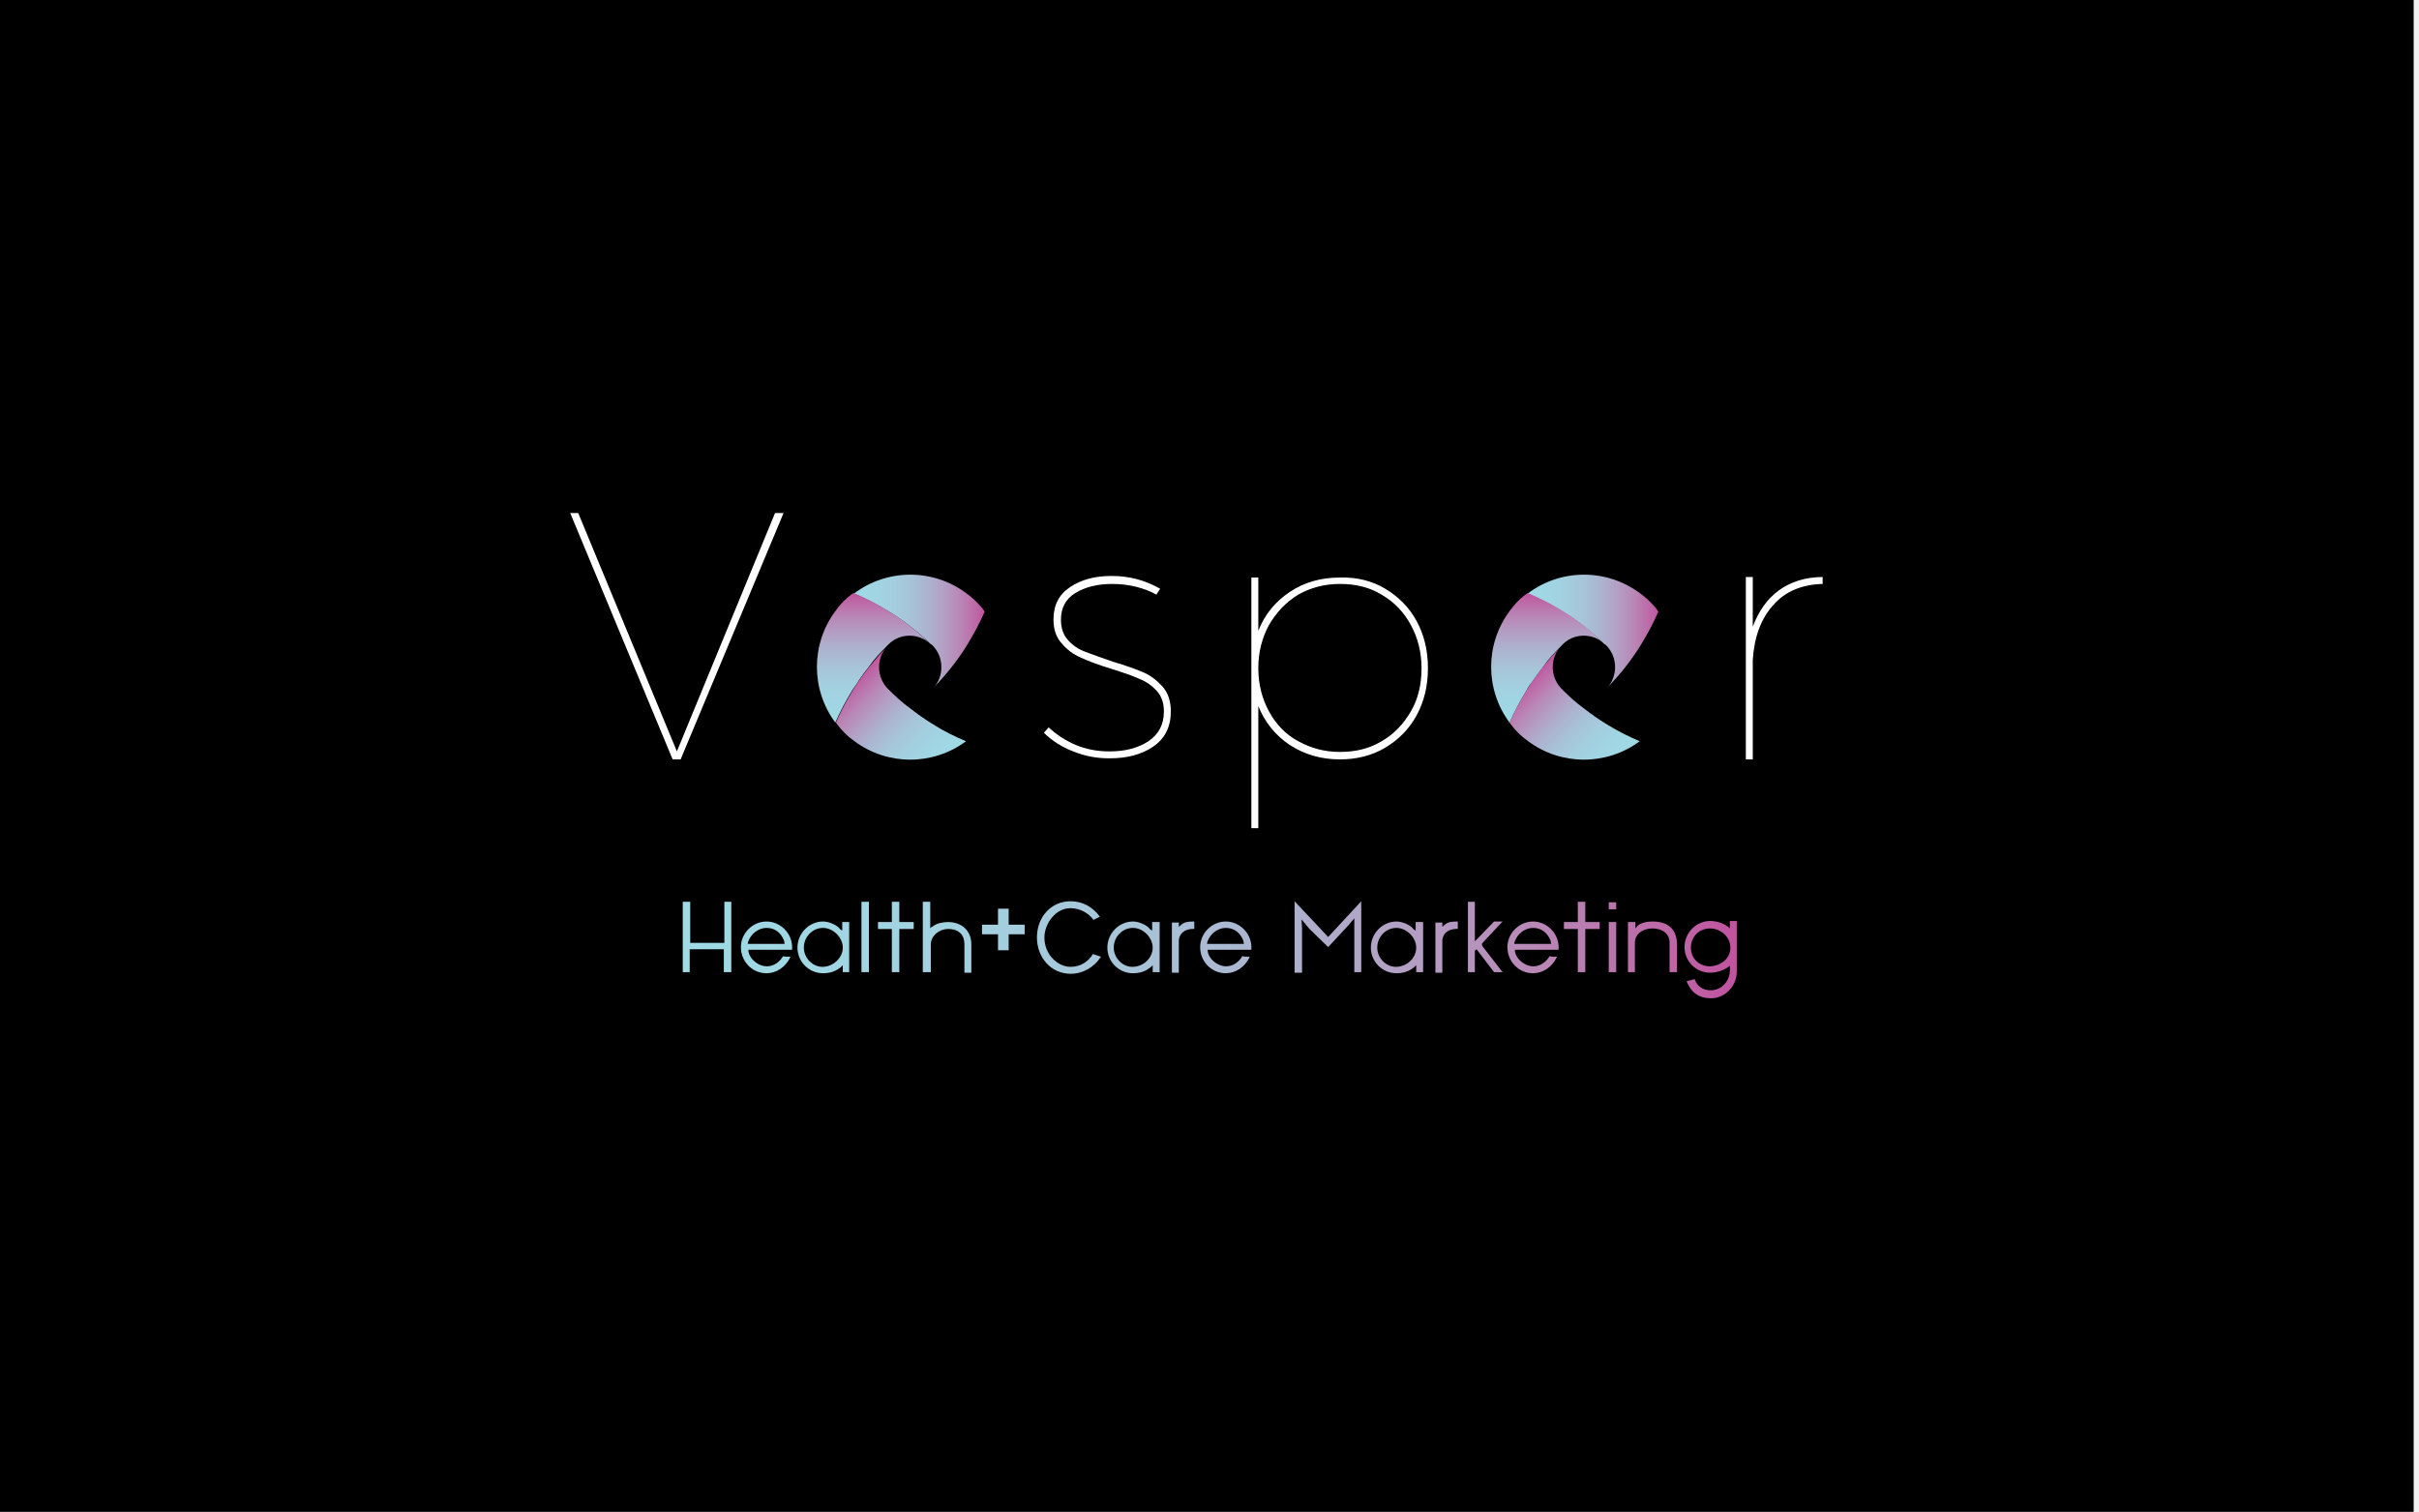
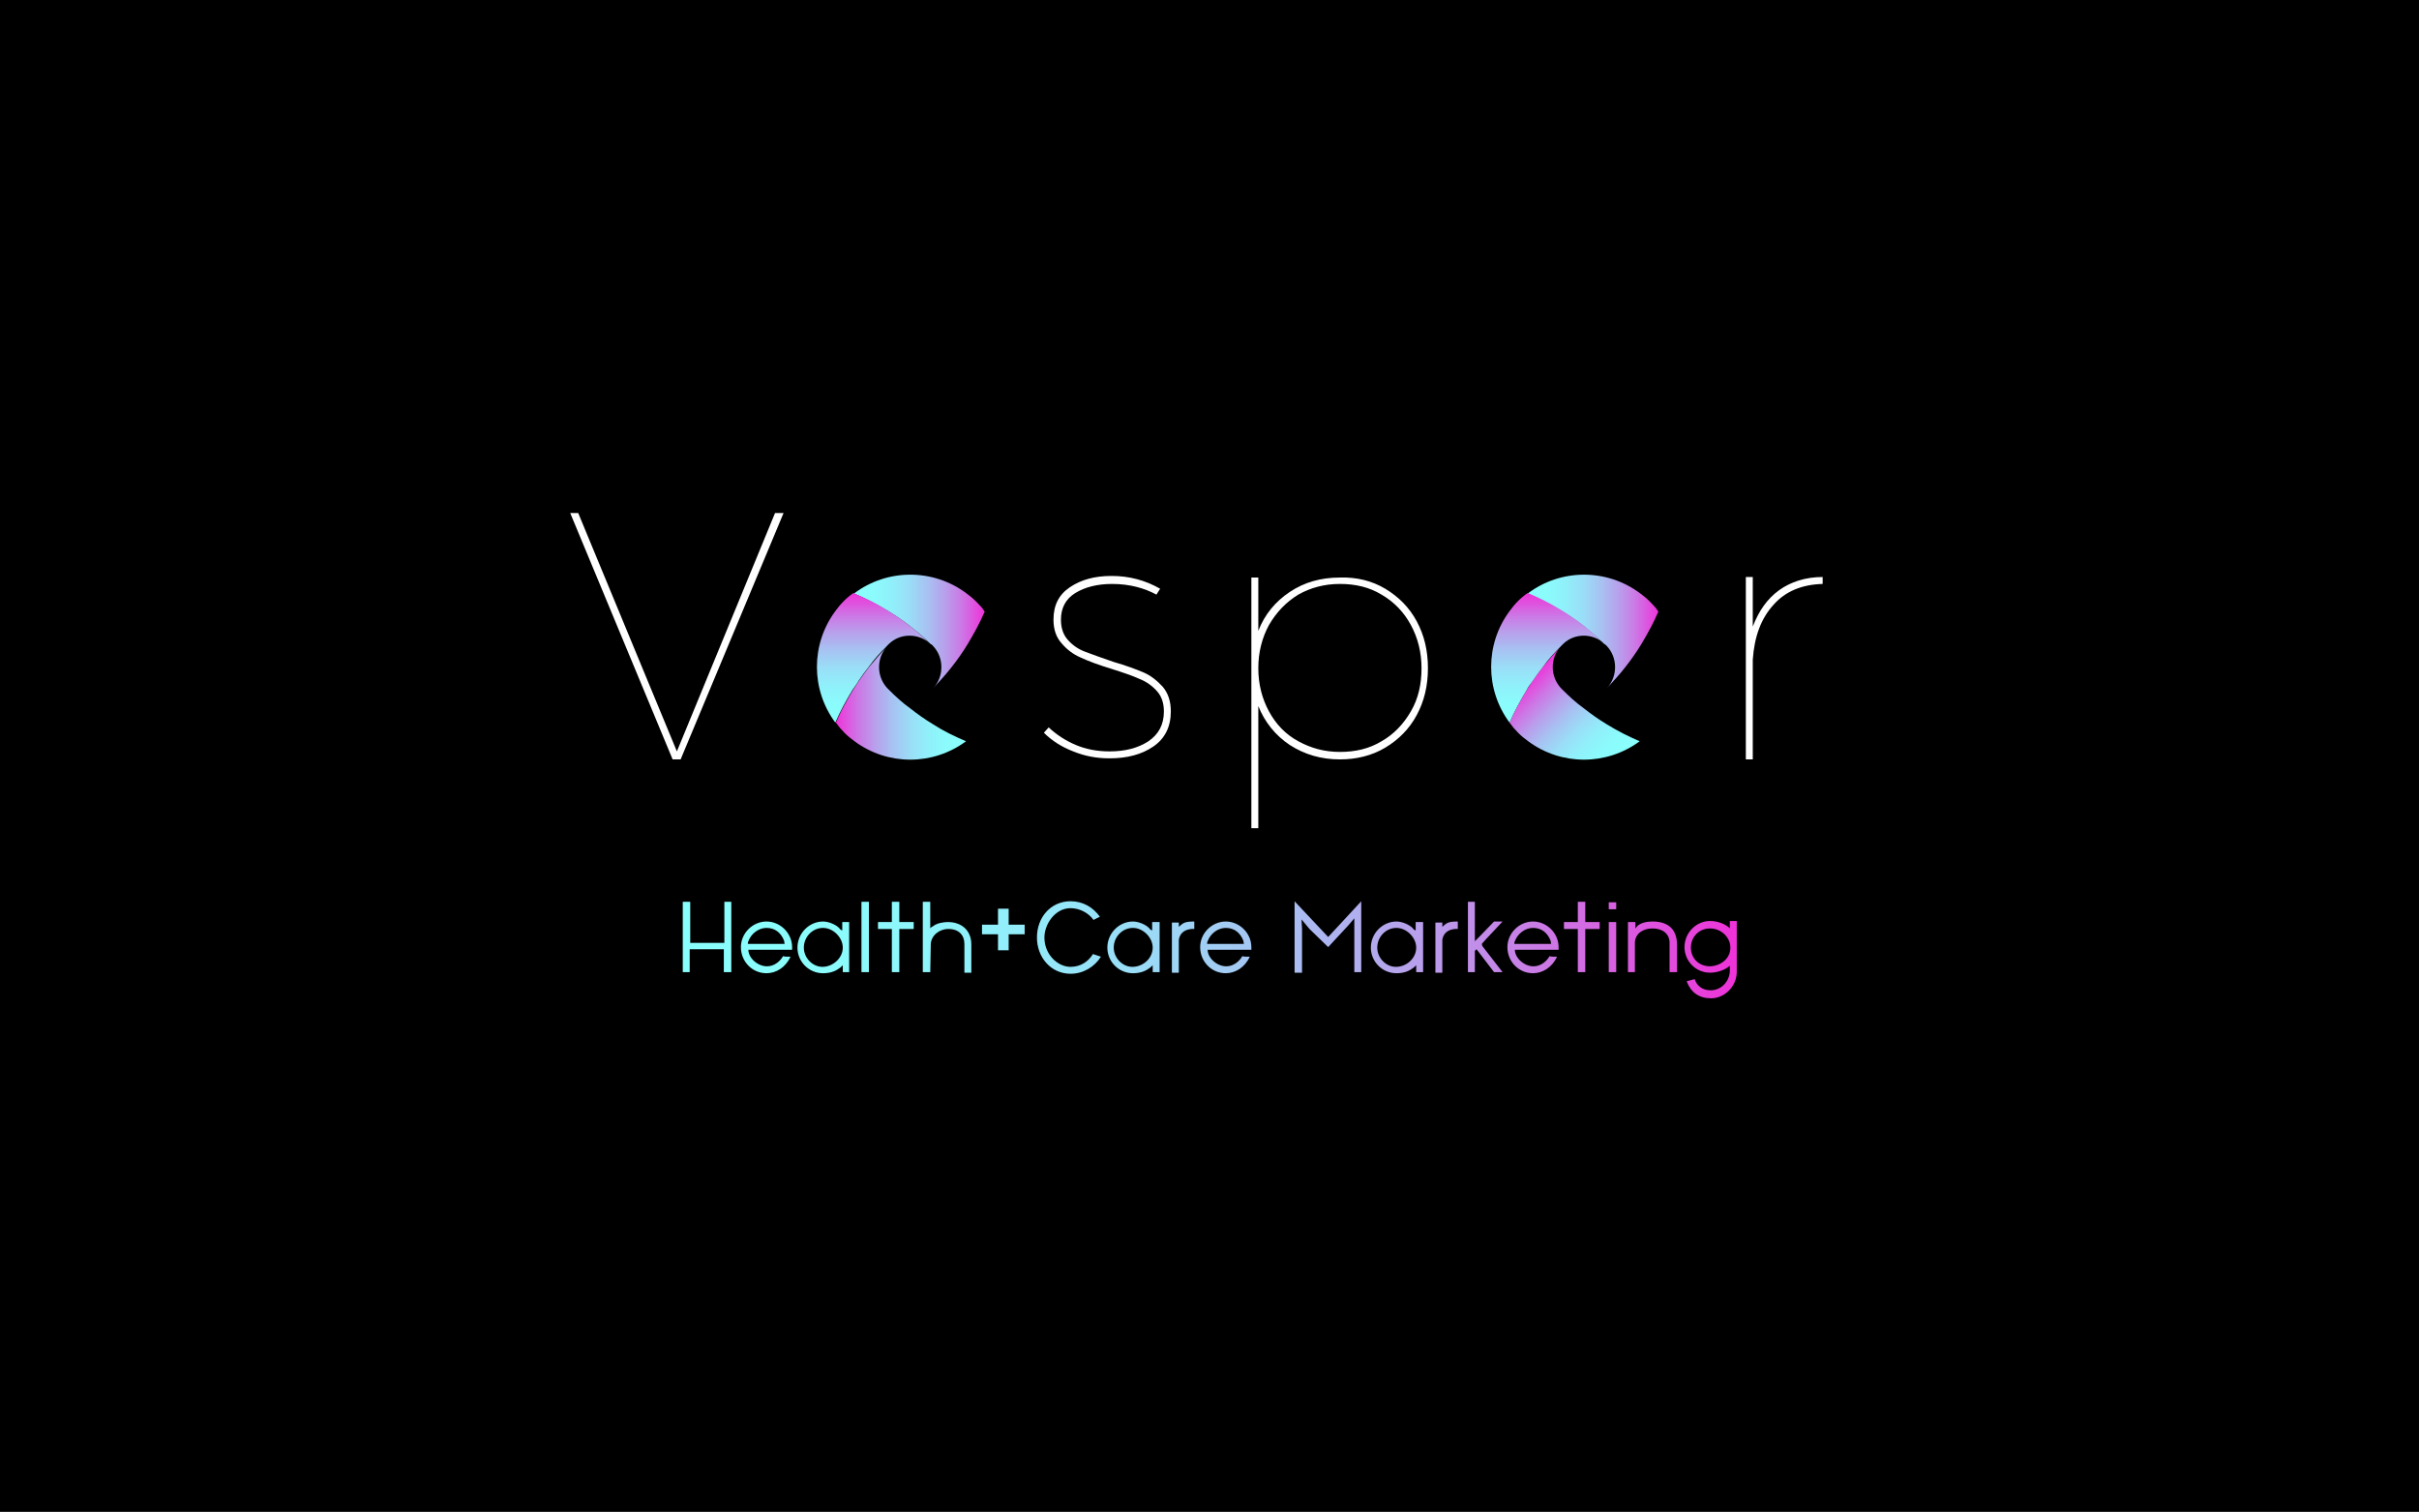
<svg xmlns="http://www.w3.org/2000/svg" version="1.1" id="Layer_1" x="0px" y="0px" viewBox="0 0 453.5 283.5" style="enable-background:new 0 0 453.5 283.5;" xml:space="preserve">
  <style type="text/css">
	.st0{fill:url(#SVGID_1_);}
	.st1{fill:none;}
	.st2{fill:url(#SVGID_2_);}
	.st3{fill:url(#SVGID_3_);}
	.st4{fill:url(#SVGID_4_);}
	.st5{fill:url(#SVGID_5_);}
	.st6{fill:url(#SVGID_6_);}
	.st7{fill:#FFFFFF;}
	.st8{fill:url(#SVGID_7_);}
</style>
-   <rect width="452.5" height="283.5" />
+   <rect width="455.3" height="283.5" />
+   <g>
+     <linearGradient id="SVGID_1_" gradientUnits="userSpaceOnUse" x1="156.7" y1="131.825" x2="181.1" y2="131.825">
+       <stop offset="0" style="stop-color:#EF32D9" />
+       <stop offset="4.382038e-02" style="stop-color:#E644DC" />
+       <stop offset="0.172" style="stop-color:#CD76E5" />
+       <stop offset="0.304" style="stop-color:#B8A0EC" />
+       <stop offset="0.438" style="stop-color:#A7C2F2" />
+       <stop offset="0.573" style="stop-color:#9ADDF7" />
+       <stop offset="0.71" style="stop-color:#90F0FA" />
+       <stop offset="0.85" style="stop-color:#8BFBFC" />
+       <stop offset="1" style="stop-color:#89FFFD" />
+     </linearGradient>
+     <path class="st0" d="M181.1,139c-6.2,4.6-14.7,4.6-20.9,0c-0.7-0.5-1.3-1-1.9-1.6c-0.6-0.6-1.1-1.2-1.6-1.9c0.9-2.1,2-4.1,3.2-6.1   c0.4-0.6,0.7-1.1,1.1-1.7c0.6-0.9,1.3-1.8,1.9-2.6c1.1-1.3,2.2-2.6,3.4-3.9c-2,2.2-2,5.6,0,7.8c0.1,0.1,0.1,0.1,0.2,0.2   s0.1,0.1,0.2,0.2c1.2,1.2,2.5,2.4,3.9,3.4c1.4,1.1,2.8,2.1,4.3,3C176.9,137.1,179,138.1,181.1,139z" />
+     <path class="st1" d="M183,137.4c-0.6,0.6-1.2,1.1-1.9,1.6c-2.1-0.9-4.1-2-6.1-3.2c-1.5-0.9-2.9-1.9-4.3-3c-1.4-1.1-2.7-2.2-3.9-3.4   c2.2,2,5.6,2,7.8,0c0.1-0.1,0.1-0.1,0.2-0.2c0.1-0.1,0.1-0.1,0.2-0.2c1.2-1.3,2.4-2.6,3.5-3.9c1.1-1.4,2.1-2.8,3-4.3   c1.2-2,2.3-4,3.2-6.1c4.6,6.1,4.6,14.6,0.1,20.7C184.2,136.1,183.6,136.8,183,137.4z" />
+     <linearGradient id="SVGID_2_" gradientUnits="userSpaceOnUse" x1="-579.015" y1="-821.975" x2="-596.363" y2="-839.323" gradientTransform="matrix(0.7071 0.7071 0.7071 -0.7071 1175.24 -53.4159)">
+       <stop offset="0" style="stop-color:#EF32D9" />
+       <stop offset="4.382038e-02" style="stop-color:#E644DC" />
+       <stop offset="0.172" style="stop-color:#CD76E5" />
+       <stop offset="0.304" style="stop-color:#B8A0EC" />
+       <stop offset="0.438" style="stop-color:#A7C2F2" />
+       <stop offset="0.573" style="stop-color:#9ADDF7" />
+       <stop offset="0.71" style="stop-color:#90F0FA" />
+       <stop offset="0.85" style="stop-color:#8BFBFC" />
+       <stop offset="1" style="stop-color:#89FFFD" />
+     </linearGradient>
+     <path class="st2" d="M175,129c2-2.2,2-5.7-0.1-7.9l-0.1-0.1c-0.1-0.1-0.2-0.2-0.3-0.2c-1.2-1.2-2.5-2.3-3.9-3.4s-2.9-2.1-4.4-3   c-2-1.2-4-2.2-6.1-3.1c6.2-4.7,14.8-4.7,21-0.1c0.7,0.5,1.3,1,1.9,1.6c0.6,0.6,1.2,1.2,1.6,1.9c-0.9,2.1-2,4.1-3.2,6.1   c-0.9,1.5-1.9,2.9-3,4.3C177.4,126.4,176.2,127.7,175,129z" />
+     <linearGradient id="SVGID_3_" gradientUnits="userSpaceOnUse" x1="-598.818" y1="-831.623" x2="-581.636" y2="-848.806" gradientTransform="matrix(0.7071 0.7071 0.7071 -0.7071 1175.24 -53.4159)">
+       <stop offset="0" style="stop-color:#EF32D9" />
+       <stop offset="4.382038e-02" style="stop-color:#E644DC" />
+       <stop offset="0.172" style="stop-color:#CD76E5" />
+       <stop offset="0.304" style="stop-color:#B8A0EC" />
+       <stop offset="0.438" style="stop-color:#A7C2F2" />
+       <stop offset="0.573" style="stop-color:#9ADDF7" />
+       <stop offset="0.71" style="stop-color:#90F0FA" />
+       <stop offset="0.85" style="stop-color:#8BFBFC" />
+       <stop offset="1" style="stop-color:#89FFFD" />
+     </linearGradient>
+     <path class="st3" d="M159.8,129.4c-1.2,2-2.3,4-3.2,6.1c-4.6-6.2-4.6-14.7,0-20.9c0.5-0.7,1-1.3,1.6-1.9s1.2-1.1,1.8-1.5   c2.1,0.9,4.2,1.9,6.1,3.1c1.5,0.9,3,1.9,4.4,3c1.3,1,2.6,2.2,3.9,3.4c-2.2-2-5.6-2-7.7,0c-0.1,0.1-0.1,0.1-0.2,0.2   c-0.1,0.1-0.1,0.1-0.2,0.2c-1.2,1.2-2.4,2.5-3.4,3.9c-0.7,0.9-1.3,1.7-1.9,2.6C160.6,128.3,160.2,128.8,159.8,129.4z" />
+   </g>
+   <g>
+     <linearGradient id="SVGID_4_" gradientUnits="userSpaceOnUse" x1="-500.654" y1="-756.156" x2="-477.602" y2="-756.156" gradientTransform="matrix(0.7071 0.7071 0.7071 -0.7071 1175.24 -53.4159)">
+       <stop offset="0" style="stop-color:#EF32D9" />
+       <stop offset="4.382038e-02" style="stop-color:#E644DC" />
+       <stop offset="0.172" style="stop-color:#CD76E5" />
+       <stop offset="0.304" style="stop-color:#B8A0EC" />
+       <stop offset="0.438" style="stop-color:#A7C2F2" />
+       <stop offset="0.573" style="stop-color:#9ADDF7" />
+       <stop offset="0.71" style="stop-color:#90F0FA" />
+       <stop offset="0.85" style="stop-color:#8BFBFC" />
+       <stop offset="1" style="stop-color:#89FFFD" />
+     </linearGradient>
+     <path class="st4" d="M307.4,139c-6.2,4.6-14.7,4.6-20.9,0c-0.7-0.5-1.3-1-1.9-1.6s-1.1-1.2-1.6-1.9c0.9-2.1,2-4.1,3.2-6.1   c0.4-0.6,0.7-1.1,1.1-1.7c0.6-0.9,1.3-1.8,1.9-2.6c1.1-1.3,2.2-2.6,3.4-3.9c-2,2.2-2,5.6,0,7.8c0.1,0.1,0.1,0.1,0.2,0.2   s0.1,0.1,0.2,0.2c1.2,1.2,2.5,2.4,3.9,3.4c1.4,1.1,2.8,2.1,4.3,3C303.3,137.1,305.3,138.1,307.4,139z" />
+     <path class="st1" d="M309.3,137.4c-0.6,0.6-1.2,1.1-1.9,1.6c-2.1-0.9-4.1-2-6.1-3.2c-1.5-0.9-2.9-1.9-4.3-3s-2.7-2.2-3.9-3.4   c2.2,2,5.6,2,7.8,0c0.1-0.1,0.1-0.1,0.2-0.2s0.1-0.1,0.2-0.2c1.2-1.3,2.4-2.6,3.5-3.9c1.1-1.4,2.1-2.8,3-4.3c1.2-2,2.3-4,3.2-6.1   c4.6,6.1,4.6,14.6,0.1,20.7C310.5,136.1,309.9,136.8,309.3,137.4z" />
+     <linearGradient id="SVGID_5_" gradientUnits="userSpaceOnUse" x1="-489.67" y1="-732.642" x2="-507.018" y2="-749.99" gradientTransform="matrix(0.7071 0.7071 0.7071 -0.7071 1175.24 -53.4159)">
+       <stop offset="0" style="stop-color:#EF32D9" />
+       <stop offset="4.382038e-02" style="stop-color:#E644DC" />
+       <stop offset="0.172" style="stop-color:#CD76E5" />
+       <stop offset="0.304" style="stop-color:#B8A0EC" />
+       <stop offset="0.438" style="stop-color:#A7C2F2" />
+       <stop offset="0.573" style="stop-color:#9ADDF7" />
+       <stop offset="0.71" style="stop-color:#90F0FA" />
+       <stop offset="0.85" style="stop-color:#8BFBFC" />
+       <stop offset="1" style="stop-color:#89FFFD" />
+     </linearGradient>
+     <path class="st5" d="M301.3,129c2-2.2,2-5.7-0.1-7.9l-0.1-0.1c-0.1-0.1-0.2-0.2-0.3-0.2c-1.2-1.2-2.5-2.3-3.9-3.4s-2.9-2.1-4.4-3   c-2-1.2-4-2.2-6.1-3.1c6.2-4.7,14.8-4.7,21-0.1c0.7,0.5,1.3,1,1.9,1.6s1.2,1.2,1.6,1.9c-0.9,2.1-2,4.1-3.2,6.1   c-0.9,1.5-1.9,2.9-3,4.3C303.7,126.4,302.5,127.7,301.3,129z" />
+     <linearGradient id="SVGID_6_" gradientUnits="userSpaceOnUse" x1="-509.439" y1="-742.244" x2="-492.257" y2="-759.427" gradientTransform="matrix(0.7071 0.7071 0.7071 -0.7071 1175.24 -53.4159)">
+       <stop offset="0" style="stop-color:#EF32D9" />
+       <stop offset="4.382038e-02" style="stop-color:#E644DC" />
+       <stop offset="0.172" style="stop-color:#CD76E5" />
+       <stop offset="0.304" style="stop-color:#B8A0EC" />
+       <stop offset="0.438" style="stop-color:#A7C2F2" />
+       <stop offset="0.573" style="stop-color:#9ADDF7" />
+       <stop offset="0.71" style="stop-color:#90F0FA" />
+       <stop offset="0.85" style="stop-color:#8BFBFC" />
+       <stop offset="1" style="stop-color:#89FFFD" />
+     </linearGradient>
+     <path class="st6" d="M286.2,129.4c-1.2,2-2.3,4-3.2,6.1c-4.6-6.2-4.6-14.7,0-20.9c0.5-0.7,1-1.3,1.6-1.9s1.2-1.1,1.8-1.5   c2.1,0.9,4.2,1.9,6.1,3.1c1.5,0.9,3,1.9,4.4,3c1.3,1,2.6,2.2,3.9,3.4c-2.2-2-5.6-2-7.7,0c-0.1,0.1-0.1,0.1-0.2,0.2   s-0.1,0.1-0.2,0.2c-1.2,1.2-2.4,2.5-3.4,3.9c-0.7,0.9-1.3,1.7-1.9,2.6C286.9,128.3,286.5,128.8,286.2,129.4z" />
+   </g>
  <g>
    <g>
-       <linearGradient id="SVGID_1_" gradientUnits="userSpaceOnUse" x1="-567.969" y1="998.543" x2="-544.906" y2="998.543" gradientTransform="matrix(0.7071 0.7071 -0.7071 0.7071 1267.947 -177.2354)">
-         <stop offset="0" style="stop-color:#C1529F" />
-         <stop offset="5.139399e-02" style="stop-color:#BE64A5" />
-         <stop offset="0.179" style="stop-color:#B985B5" />
-         <stop offset="0.31" style="stop-color:#B39FC3" />
-         <stop offset="0.442" style="stop-color:#ACB4CF" />
-         <stop offset="0.576" style="stop-color:#A7C4D8" />
-         <stop offset="0.712" style="stop-color:#A3CFDF" />
-         <stop offset="0.852" style="stop-color:#A0D6E3" />
-         <stop offset="1" style="stop-color:#9FDAE5" />
-       </linearGradient>
-       <path class="st0" d="M181.1,139c-6.2,4.6-14.7,4.6-20.9,0c-0.7-0.5-1.3-1-1.9-1.6c-0.6-0.6-1.1-1.2-1.6-1.9c0.9-2.1,2-4.1,3.2-6.1    c0.4-0.6,0.7-1.1,1.1-1.7c0.6-0.9,1.3-1.8,1.9-2.6c1.1-1.3,2.2-2.6,3.4-3.9c-2,2.2-2,5.6,0,7.8c0.1,0.1,0.1,0.1,0.2,0.2    s0.1,0.1,0.2,0.2c1.2,1.2,2.5,2.4,3.9,3.4c1.4,1.1,2.8,2.1,4.3,3C176.9,137.1,179,138.1,181.1,139z" />
-       <path class="st1" d="M183,137.4c-0.6,0.6-1.2,1.1-1.9,1.6c-2.1-0.9-4.1-2-6.1-3.2c-1.5-0.9-2.9-1.9-4.3-3    c-1.4-1.1-2.7-2.2-3.9-3.4c2.2,2,5.6,2,7.8,0c0.1-0.1,0.1-0.1,0.2-0.2c0.1-0.1,0.1-0.1,0.2-0.2c1.2-1.3,2.4-2.6,3.5-3.9    c1.1-1.4,2.1-2.8,3-4.3c1.2-2,2.3-4,3.2-6.1c4.6,6.1,4.6,14.6,0.1,20.7C184.2,136.1,183.6,136.8,183,137.4z" />
-       <linearGradient id="SVGID_2_" gradientUnits="userSpaceOnUse" x1="-557.07" y1="975.01" x2="-574.417" y2="992.358" gradientTransform="matrix(0.7071 0.7071 -0.7071 0.7071 1267.947 -177.2354)">
-         <stop offset="0" style="stop-color:#C1529F" />
-         <stop offset="5.139399e-02" style="stop-color:#BE64A5" />
-         <stop offset="0.179" style="stop-color:#B985B5" />
-         <stop offset="0.31" style="stop-color:#B39FC3" />
-         <stop offset="0.442" style="stop-color:#ACB4CF" />
-         <stop offset="0.576" style="stop-color:#A7C4D8" />
-         <stop offset="0.712" style="stop-color:#A3CFDF" />
-         <stop offset="0.852" style="stop-color:#A0D6E3" />
-         <stop offset="1" style="stop-color:#9FDAE5" />
-       </linearGradient>
-       <path class="st2" d="M175,129c2-2.2,2-5.7-0.1-7.9c0,0-0.1-0.1-0.1-0.1c-0.1-0.1-0.2-0.2-0.3-0.2c-1.2-1.2-2.5-2.3-3.9-3.4    c-1.4-1.1-2.9-2.1-4.4-3c-2-1.2-4-2.2-6.1-3.1c6.2-4.7,14.8-4.7,21-0.1c0.7,0.5,1.3,1,1.9,1.6c0.6,0.6,1.2,1.2,1.6,1.9    c-0.9,2.1-2,4.1-3.2,6.1c-0.9,1.5-1.9,2.9-3,4.3C177.4,126.4,176.2,127.7,175,129z" />
-       <linearGradient id="SVGID_3_" gradientUnits="userSpaceOnUse" x1="-576.77" y1="984.67" x2="-559.583" y2="1001.857" gradientTransform="matrix(0.7071 0.7071 -0.7071 0.7071 1267.947 -177.2354)">
-         <stop offset="0" style="stop-color:#C1529F" />
-         <stop offset="5.139399e-02" style="stop-color:#BE64A5" />
-         <stop offset="0.179" style="stop-color:#B985B5" />
-         <stop offset="0.31" style="stop-color:#B39FC3" />
-         <stop offset="0.442" style="stop-color:#ACB4CF" />
-         <stop offset="0.576" style="stop-color:#A7C4D8" />
-         <stop offset="0.712" style="stop-color:#A3CFDF" />
-         <stop offset="0.852" style="stop-color:#A0D6E3" />
-         <stop offset="1" style="stop-color:#9FDAE5" />
-       </linearGradient>
-       <path class="st3" d="M159.8,129.4c-1.2,2-2.3,4-3.2,6.1c-4.6-6.2-4.6-14.7,0-20.9c0.5-0.7,1-1.3,1.6-1.9c0.6-0.6,1.2-1.1,1.8-1.5    c2.1,0.9,4.2,1.9,6.1,3.1c1.5,0.9,3,1.9,4.4,3c1.3,1,2.6,2.2,3.9,3.4c-2.2-2-5.6-2-7.7,0c-0.1,0.1-0.1,0.1-0.2,0.2    c-0.1,0.1-0.1,0.1-0.2,0.2c-1.2,1.2-2.4,2.5-3.4,3.9c-0.7,0.9-1.3,1.7-1.9,2.6C160.6,128.3,160.2,128.8,159.8,129.4z" />
+       <path class="st7" d="M106.9,96.2h1.5l18.5,44.7l18.4-44.7h1.6l-19.3,46.2h-1.5L106.9,96.2z" />
+       <path class="st7" d="M208.5,109.5c-2.8,0-5.1,0.6-6.9,1.7c-1.8,1.1-2.7,2.8-2.7,5c0,1.5,0.4,2.8,1.3,3.8c0.9,1,1.9,1.7,3.2,2.2    s3,1.1,5.3,1.9c2.4,0.7,4.3,1.4,5.7,2s2.6,1.6,3.6,2.7c1,1.2,1.5,2.7,1.5,4.6c0,2.9-1.1,5.1-3.3,6.6s-4.9,2.2-8.2,2.2    c-2.4,0-4.6-0.4-6.8-1.3c-2.1-0.8-4-2-5.5-3.5l0.9-1c1.5,1.4,3.2,2.5,5.1,3.3c1.9,0.8,4,1.2,6.3,1.2c2.9,0,5.3-0.6,7.3-1.9    c1.9-1.3,2.9-3.1,2.9-5.6c0-1.5-0.4-2.8-1.3-3.8c-0.9-1-2-1.8-3.3-2.3c-1.3-0.6-3.1-1.2-5.3-1.9c-2.3-0.7-4.2-1.4-5.7-2.1    c-1.4-0.6-2.6-1.5-3.6-2.7c-1-1.1-1.5-2.6-1.5-4.4c0-2.7,1-4.7,3.1-6.1s4.6-2.1,7.8-2.1c3.3,0,6.3,0.8,9.1,2.4l-0.7,1.1    C214.6,110.3,211.8,109.5,208.5,109.5z" />
+       <path class="st7" d="M259.7,110.4c2.5,1.5,4.5,3.5,5.9,6.1s2.1,5.5,2.1,8.8s-0.7,6.2-2.1,8.8s-3.4,4.6-5.9,6.1s-5.4,2.2-8.5,2.2    c-3.5,0-6.6-0.9-9.4-2.7c-2.7-1.8-4.7-4.3-5.9-7.3v22.9h-1.3v-47h1.3v10c1.2-3.1,3.2-5.5,5.9-7.3s5.8-2.7,9.4-2.7    C254.3,108.2,257.2,108.9,259.7,110.4z M259,139c2.3-1.3,4.1-3.2,5.5-5.6s2-5.1,2-8.1c0-3-0.7-5.7-2-8.1s-3.1-4.3-5.5-5.7    c-2.3-1.4-4.9-2-7.8-2c-2.9,0-5.5,0.7-7.8,2c-2.3,1.4-4.1,3.3-5.5,5.7c-1.3,2.4-2,5.1-2,8.1c0,3,0.7,5.7,2,8.1s3.1,4.3,5.5,5.6    s4.9,2,7.8,2S256.7,140.4,259,139z" />
+       <path class="st7" d="M333.5,110.7c2.2-1.6,5-2.5,8.2-2.5v1.3c-3.9,0.1-7,1.4-9.2,3.9c-2.3,2.5-3.6,5.9-3.9,10.3v18.7h-1.3v-34.2    h1.3v9.3C329.7,114.6,331.3,112.3,333.5,110.7z" />
    </g>
-     <g>
-       <linearGradient id="SVGID_4_" gradientUnits="userSpaceOnUse" x1="-478.639" y1="909.213" x2="-455.576" y2="909.213" gradientTransform="matrix(0.7071 0.7071 -0.7071 0.7071 1267.947 -177.2354)">
-         <stop offset="0" style="stop-color:#C1529F" />
-         <stop offset="5.139399e-02" style="stop-color:#BE64A5" />
-         <stop offset="0.179" style="stop-color:#B985B5" />
-         <stop offset="0.31" style="stop-color:#B39FC3" />
-         <stop offset="0.442" style="stop-color:#ACB4CF" />
-         <stop offset="0.576" style="stop-color:#A7C4D8" />
-         <stop offset="0.712" style="stop-color:#A3CFDF" />
-         <stop offset="0.852" style="stop-color:#A0D6E3" />
-         <stop offset="1" style="stop-color:#9FDAE5" />
-       </linearGradient>
-       <path class="st4" d="M307.4,139c-6.2,4.6-14.7,4.6-20.9,0c-0.7-0.5-1.3-1-1.9-1.6c-0.6-0.6-1.1-1.2-1.6-1.9c0.9-2.1,2-4.1,3.2-6.1    c0.4-0.6,0.7-1.1,1.1-1.7c0.6-0.9,1.3-1.8,1.9-2.6c1.1-1.3,2.2-2.6,3.4-3.9c-2,2.2-2,5.6,0,7.8c0.1,0.1,0.1,0.1,0.2,0.2    s0.1,0.1,0.2,0.2c1.2,1.2,2.5,2.4,3.9,3.4c1.4,1.1,2.8,2.1,4.3,3C303.3,137.1,305.3,138.1,307.4,139z" />
-       <path class="st1" d="M309.3,137.4c-0.6,0.6-1.2,1.1-1.9,1.6c-2.1-0.9-4.1-2-6.1-3.2c-1.5-0.9-2.9-1.9-4.3-3    c-1.4-1.1-2.7-2.2-3.9-3.4c2.2,2,5.6,2,7.8,0c0.1-0.1,0.1-0.1,0.2-0.2s0.1-0.1,0.2-0.2c1.2-1.3,2.4-2.6,3.5-3.9    c1.1-1.4,2.1-2.8,3-4.3c1.2-2,2.3-4,3.2-6.1c4.6,6.1,4.6,14.6,0.1,20.7C310.5,136.1,309.9,136.8,309.3,137.4z" />
-       <linearGradient id="SVGID_5_" gradientUnits="userSpaceOnUse" x1="-467.74" y1="885.681" x2="-485.088" y2="903.029" gradientTransform="matrix(0.7071 0.7071 -0.7071 0.7071 1267.947 -177.2354)">
-         <stop offset="0" style="stop-color:#C1529F" />
-         <stop offset="5.139399e-02" style="stop-color:#BE64A5" />
-         <stop offset="0.179" style="stop-color:#B985B5" />
-         <stop offset="0.31" style="stop-color:#B39FC3" />
-         <stop offset="0.442" style="stop-color:#ACB4CF" />
-         <stop offset="0.576" style="stop-color:#A7C4D8" />
-         <stop offset="0.712" style="stop-color:#A3CFDF" />
-         <stop offset="0.852" style="stop-color:#A0D6E3" />
-         <stop offset="1" style="stop-color:#9FDAE5" />
-       </linearGradient>
-       <path class="st5" d="M301.3,129c2-2.2,2-5.7-0.1-7.9c0,0-0.1-0.1-0.1-0.1c-0.1-0.1-0.2-0.2-0.3-0.2c-1.2-1.2-2.5-2.3-3.9-3.4    c-1.4-1.1-2.9-2.1-4.4-3c-2-1.2-4-2.2-6.1-3.1c6.2-4.7,14.8-4.7,21-0.1c0.7,0.5,1.3,1,1.9,1.6s1.2,1.2,1.6,1.9    c-0.9,2.1-2,4.1-3.2,6.1c-0.9,1.5-1.9,2.9-3,4.3C303.7,126.4,302.5,127.7,301.3,129z" />
-       <linearGradient id="SVGID_6_" gradientUnits="userSpaceOnUse" x1="-487.441" y1="895.341" x2="-470.254" y2="912.528" gradientTransform="matrix(0.7071 0.7071 -0.7071 0.7071 1267.947 -177.2354)">
-         <stop offset="0" style="stop-color:#C1529F" />
-         <stop offset="5.139399e-02" style="stop-color:#BE64A5" />
-         <stop offset="0.179" style="stop-color:#B985B5" />
-         <stop offset="0.31" style="stop-color:#B39FC3" />
-         <stop offset="0.442" style="stop-color:#ACB4CF" />
-         <stop offset="0.576" style="stop-color:#A7C4D8" />
-         <stop offset="0.712" style="stop-color:#A3CFDF" />
-         <stop offset="0.852" style="stop-color:#A0D6E3" />
-         <stop offset="1" style="stop-color:#9FDAE5" />
-       </linearGradient>
-       <path class="st6" d="M286.2,129.4c-1.2,2-2.3,4-3.2,6.1c-4.6-6.2-4.6-14.7,0-20.9c0.5-0.7,1-1.3,1.6-1.9c0.6-0.6,1.2-1.1,1.8-1.5    c2.1,0.9,4.2,1.9,6.1,3.1c1.5,0.9,3,1.9,4.4,3c1.3,1,2.6,2.2,3.9,3.4c-2.2-2-5.6-2-7.7,0c-0.1,0.1-0.1,0.1-0.2,0.2    c-0.1,0.1-0.1,0.1-0.2,0.2c-1.2,1.2-2.4,2.5-3.4,3.9c-0.7,0.9-1.3,1.7-1.9,2.6C286.9,128.3,286.5,128.8,286.2,129.4z" />
-     </g>
-     <g>
-       <g>
-         <path class="st7" d="M106.9,96.2h1.5l18.5,44.7l18.4-44.7h1.6l-19.3,46.2h-1.5L106.9,96.2z" />
-         <path class="st7" d="M208.5,109.5c-2.8,0-5.1,0.6-6.9,1.7c-1.8,1.1-2.7,2.8-2.7,5c0,1.5,0.4,2.8,1.3,3.8c0.9,1,1.9,1.7,3.2,2.2     c1.3,0.5,3,1.1,5.3,1.9c2.4,0.7,4.3,1.4,5.7,2c1.4,0.6,2.6,1.6,3.6,2.7c1,1.2,1.5,2.7,1.5,4.6c0,2.9-1.1,5.1-3.3,6.6     c-2.2,1.5-4.9,2.2-8.2,2.2c-2.4,0-4.6-0.4-6.8-1.3c-2.1-0.8-4-2-5.5-3.5l0.9-1c1.5,1.4,3.2,2.5,5.1,3.3c1.9,0.8,4,1.2,6.3,1.2     c2.9,0,5.3-0.6,7.3-1.9c1.9-1.3,2.9-3.1,2.9-5.6c0-1.5-0.4-2.8-1.3-3.8c-0.9-1-2-1.8-3.3-2.3c-1.3-0.6-3.1-1.2-5.3-1.9     c-2.3-0.7-4.2-1.4-5.7-2.1c-1.4-0.6-2.6-1.5-3.6-2.7c-1-1.1-1.5-2.6-1.5-4.4c0-2.7,1-4.7,3.1-6.1s4.6-2.1,7.8-2.1     c3.3,0,6.3,0.8,9.1,2.4l-0.7,1.1C214.6,110.3,211.8,109.5,208.5,109.5z" />
-         <path class="st7" d="M259.7,110.4c2.5,1.5,4.5,3.5,5.9,6.1c1.4,2.6,2.1,5.5,2.1,8.8c0,3.3-0.7,6.2-2.1,8.8     c-1.4,2.6-3.4,4.6-5.9,6.1c-2.5,1.5-5.4,2.2-8.5,2.2c-3.5,0-6.6-0.9-9.4-2.7c-2.7-1.8-4.7-4.3-5.9-7.3v22.9h-1.3v-47h1.3v10     c1.2-3.1,3.2-5.5,5.9-7.3c2.7-1.8,5.8-2.7,9.4-2.7C254.3,108.2,257.2,108.9,259.7,110.4z M259,139c2.3-1.3,4.1-3.2,5.5-5.6     s2-5.1,2-8.1c0-3-0.7-5.7-2-8.1c-1.3-2.4-3.1-4.3-5.5-5.7c-2.3-1.4-4.9-2-7.8-2c-2.9,0-5.5,0.7-7.8,2c-2.3,1.4-4.1,3.3-5.5,5.7     c-1.3,2.4-2,5.1-2,8.1c0,3,0.7,5.7,2,8.1s3.1,4.3,5.5,5.6s4.9,2,7.8,2C254.1,141,256.7,140.4,259,139z" />
-         <path class="st7" d="M333.5,110.7c2.2-1.6,5-2.5,8.2-2.5v1.3c-3.9,0.1-7,1.4-9.2,3.9c-2.3,2.5-3.6,5.9-3.9,10.3v18.7h-1.3v-34.2     h1.3v9.3C329.7,114.6,331.3,112.3,333.5,110.7z" />
-       </g>
-       <linearGradient id="SVGID_7_" gradientUnits="userSpaceOnUse" x1="127.966" y1="178.105" x2="325.574" y2="178.105">
-         <stop offset="0" style="stop-color:#9FDAE5" />
-         <stop offset="0.148" style="stop-color:#A0D6E3" />
-         <stop offset="0.288" style="stop-color:#A3CFDF" />
-         <stop offset="0.424" style="stop-color:#A7C4D8" />
-         <stop offset="0.558" style="stop-color:#ACB4CF" />
-         <stop offset="0.69" style="stop-color:#B39FC3" />
-         <stop offset="0.821" style="stop-color:#B985B5" />
-         <stop offset="0.949" style="stop-color:#BE64A5" />
-         <stop offset="1" style="stop-color:#C1529F" />
-       </linearGradient>
-       <path class="st8" d="M137.1,169.1v13.2h-1.4V178h-6.4v4.3H128v-13.2h1.4v7.7h6.4v-7.7H137.1z M148.2,179.4c-0.9,2-2.7,3.1-4.5,3.1    c-2.7,0-4.8-2.2-4.8-4.9c0-2.6,2.2-4.8,4.8-4.8c2.6,0,4.8,2.2,4.8,4.8c0,0.2,0,0.4,0,0.5h-1.7h-0.9h-5.6c0,1.5,1.7,3.1,3.5,3.1    c1.4,0,2.5-1,3-1.9C147,179.4,147.7,179.4,148.2,179.4z M140.2,177l0.3,0h6l0.6,0c0-0.1-0.1-0.4-0.1-0.6c-0.6-1.5-1.7-2.4-3.3-2.4    c-1.5,0-2.9,1.1-3.4,2.5C140.2,176.7,140.2,176.9,140.2,177z M159.2,172.9v9.4H158v-1V181c-0.2,0.2-0.5,0.5-0.7,0.6    c-0.8,0.6-1.8,0.9-3,0.9c-2.7,0-4.8-2.2-4.8-4.8c0-2.7,2.2-4.9,4.8-4.9c1.1,0,2.4,0.6,3,1.2c0.2,0.3,0.4,0.4,0.6,0.5V174v-1.1    H159.2z M158,177.7c0-1.9-1.8-3.7-3.7-3.7c-2,0-3.6,1.7-3.6,3.7c0,1.9,1.6,3.6,3.5,3.6C156.1,181.3,158,179.7,158,177.7z     M162.9,182.3h-1.4v-13.2h1.4V182.3z M171.3,174.2h-2.7v8.1h-1.4v-8.1h-2.6v-1.3h2.6v-3.8h1.4v3.8h2.7V174.2z M174.4,182.3h-1.4    v-13.2h1.4v4.4v0.6c0.1-0.2,0.3-0.3,0.5-0.4c0.7-0.6,2-0.8,2.8-0.8c2.5,0,4.4,1.5,4.4,4.2v5.3h-1.3v-1.1V177c0-1.6-1-2.8-3-2.8    c-1.7,0-3.2,1.2-3.3,2.8V182.3z M187.1,170.4h2v3h3v1.8h-3v3h-2v-3h-3v-1.8h3V170.4z M206.4,179.4c-1.2,1.9-3.3,3.2-5.7,3.2    c-3.7,0-6.3-3.1-6.3-6.8c0-3.8,2.6-6.8,6.3-6.8c2.3,0,4.2,1.1,5.5,2.9l-1.2,0.6c-0.9-1.3-2.6-2.2-4.3-2.2c-2.9,0-4.9,3-4.9,5.5    c0,3.2,2.5,5.5,4.9,5.5c2,0,3.4-1.1,4.2-2.4L206.4,179.4z M217.4,172.9v9.4h-1.3v-1V181c-0.2,0.2-0.5,0.5-0.7,0.6    c-0.8,0.6-1.8,0.9-3,0.9c-2.7,0-4.8-2.2-4.8-4.8c0-2.7,2.2-4.9,4.8-4.9c1.1,0,2.4,0.6,3,1.2c0.2,0.3,0.4,0.4,0.6,0.5V174v-1.1    H217.4z M216.1,177.7c0-1.9-1.8-3.7-3.7-3.7c-2,0-3.6,1.7-3.6,3.7c0,1.9,1.6,3.6,3.5,3.6C214.3,181.3,216.1,179.7,216.1,177.7z     M223.9,172.8c0,0.9,0,1.4,0,1.4c0.1,0-2.5-0.3-2.9,2v6.2h-1.3v-9.4h1.3v0.8C221.8,173.1,222,172.8,223.9,172.8z M234.3,179.4    c-0.9,2-2.7,3.1-4.5,3.1c-2.7,0-4.8-2.2-4.8-4.9c0-2.6,2.2-4.8,4.8-4.8c2.6,0,4.8,2.2,4.8,4.8c0,0.2,0,0.4,0,0.5h-1.7h-0.9h-5.6    c0,1.5,1.7,3.1,3.5,3.1c1.4,0,2.5-1,3-1.9C233.1,179.4,233.8,179.4,234.3,179.4z M226.3,177l0.3,0h6l0.6,0c0-0.1-0.1-0.4-0.1-0.6    c-0.6-1.5-1.7-2.4-3.3-2.4c-1.5,0-2.9,1.1-3.4,2.5C226.3,176.7,226.3,176.9,226.3,177z M255.2,182.3h-1.3v-8.2l0-1.9l-1.1,1.3    l-3.8,4.1l-3.5-3.4l-1.5-1.8l0.1,1.8l0,8.2h-1.4v-13.4l6.3,6.7l6.2-6.7V182.3z M266.8,172.9v9.4h-1.3v-1V181    c-0.2,0.2-0.5,0.5-0.7,0.6c-0.8,0.6-1.8,0.9-3,0.9c-2.7,0-4.8-2.2-4.8-4.8c0-2.7,2.2-4.9,4.8-4.9c1.1,0,2.4,0.6,3,1.2    c0.2,0.3,0.4,0.4,0.6,0.5V174v-1.1H266.8z M265.5,177.7c0-1.9-1.8-3.7-3.7-3.7c-2,0-3.6,1.7-3.6,3.7c0,1.9,1.6,3.6,3.5,3.6    C263.7,181.3,265.5,179.7,265.5,177.7z M273.3,172.8c0,0.9,0,1.4,0,1.4c0.1,0-2.5-0.3-2.9,2v6.2h-1.3v-9.4h1.3v0.8    C271.2,173.1,271.4,172.8,273.3,172.8z M277.9,177.4l3.8,4.9h-1.6l-2.9-3.8l-0.4-0.5l-0.2,0.2l-0.1,0.1v4h-1.3v-13.2h1.3v6.8    l0,0.6l0.7-0.7l2.9-3l1.6,0l-3.1,3.3l-0.8,0.9L277.9,177.4z M291.9,179.4c-0.9,2-2.7,3.1-4.5,3.1c-2.7,0-4.8-2.2-4.8-4.9    c0-2.6,2.2-4.8,4.8-4.8c2.6,0,4.8,2.2,4.8,4.8c0,0.2,0,0.4,0,0.5h-1.7h-0.9h-5.6c0,1.5,1.7,3.1,3.5,3.1c1.4,0,2.5-1,3-1.9    C290.7,179.4,291.4,179.4,291.9,179.4z M283.9,177l0.3,0h6l0.6,0c0-0.1-0.1-0.4-0.1-0.6c-0.6-1.5-1.7-2.4-3.3-2.4    c-1.5,0-2.9,1.1-3.4,2.5C283.9,176.7,283.9,176.9,283.9,177z M299.9,174.2h-2.7v8.1h-1.4v-8.1h-2.6v-1.3h2.6v-3.8h1.4v3.8h2.7    V174.2z M303,170.5h-1.4v-1.3h1.4V170.5z M303,172.9v9.4h-1.4v-9.4H303z M306.6,182.3h-1.4v-9.4h1.4v0.7v0.5    c0.1-0.1,0.3-0.4,0.4-0.5c0.7-0.6,1.8-0.8,2.8-0.8c3.3,0,4.6,1.8,4.6,4.4v5.1H313v-1.1v-4.4c0-1.7-1.3-2.7-3.2-2.7    c-1.7,0-3.2,0.9-3.3,2.6V182.3z M324.3,181.1c-0.9,0.8-2.4,1.3-3.7,1.3c-2.7,0-4.8-2.2-4.8-4.8c0-2.7,2.2-4.9,4.8-4.9    c1.6,0,2.9,0.7,3.4,1.1c0.1,0.1,0.2,0.2,0.3,0.3v-0.4v-1h1.3v9.5c0,2.8-2.3,5-4.8,5c-2.3,0-3.8-1.1-4.6-3.2l1.5-0.4    c0.4,1.2,1.4,2.1,3,2.1c2.1,0,3.6-1.8,3.6-3.7V181.1z M324.4,177.7c0-2-1.8-3.6-3.8-3.6c-2.1,0-3.6,1.6-3.6,3.6    c0,2,1.5,3.5,3.6,3.5C322.7,181.1,324.4,179.7,324.4,177.7z" />
-     </g>
+     <linearGradient id="SVGID_7_" gradientUnits="userSpaceOnUse" x1="128" y1="105.9" x2="325.6" y2="105.9" gradientTransform="matrix(1 0 0 -1 0 284)">
+       <stop offset="0" style="stop-color:#89FFFD" />
+       <stop offset="0.15" style="stop-color:#8BFBFC" />
+       <stop offset="0.29" style="stop-color:#90F0FA" />
+       <stop offset="0.427" style="stop-color:#9ADDF7" />
+       <stop offset="0.562" style="stop-color:#A7C2F2" />
+       <stop offset="0.696" style="stop-color:#B8A0EC" />
+       <stop offset="0.828" style="stop-color:#CD76E5" />
+       <stop offset="0.956" style="stop-color:#E644DC" />
+       <stop offset="1" style="stop-color:#EF32D9" />
+     </linearGradient>
+     <path class="st8" d="M137.1,169.1v13.2h-1.4V178h-6.4v4.3H128v-13.2h1.4v7.7h6.4v-7.7H137.1z M148.2,179.4c-0.9,2-2.7,3.1-4.5,3.1   c-2.7,0-4.8-2.2-4.8-4.9c0-2.6,2.2-4.8,4.8-4.8s4.8,2.2,4.8,4.8c0,0.2,0,0.4,0,0.5h-1.7h-0.9h-5.6c0,1.5,1.7,3.1,3.5,3.1   c1.4,0,2.5-1,3-1.9C147,179.4,147.7,179.4,148.2,179.4z M140.2,177h0.3h6h0.6c0-0.1-0.1-0.4-0.1-0.6c-0.6-1.5-1.7-2.4-3.3-2.4   c-1.5,0-2.9,1.1-3.4,2.5C140.2,176.7,140.2,176.9,140.2,177z M159.2,172.9v9.4H158v-1V181c-0.2,0.2-0.5,0.5-0.7,0.6   c-0.8,0.6-1.8,0.9-3,0.9c-2.7,0-4.8-2.2-4.8-4.8c0-2.7,2.2-4.9,4.8-4.9c1.1,0,2.4,0.6,3,1.2c0.2,0.3,0.4,0.4,0.6,0.5V174v-1.1   H159.2z M158,177.7c0-1.9-1.8-3.7-3.7-3.7c-2,0-3.6,1.7-3.6,3.7c0,1.9,1.6,3.6,3.5,3.6C156.1,181.3,158,179.7,158,177.7z    M162.9,182.3h-1.4v-13.2h1.4V182.3z M171.3,174.2h-2.7v8.1h-1.4v-8.1h-2.6v-1.3h2.6v-3.8h1.4v3.8h2.7V174.2z M174.4,182.3H173   v-13.2h1.4v4.4v0.6c0.1-0.2,0.3-0.3,0.5-0.4c0.7-0.6,2-0.8,2.8-0.8c2.5,0,4.4,1.5,4.4,4.2v5.3h-1.3v-1.1V177c0-1.6-1-2.8-3-2.8   c-1.7,0-3.2,1.2-3.3,2.8L174.4,182.3L174.4,182.3z M187.1,170.4h2v3h3v1.8h-3v3h-2v-3h-3v-1.8h3V170.4z M206.4,179.4   c-1.2,1.9-3.3,3.2-5.7,3.2c-3.7,0-6.3-3.1-6.3-6.8c0-3.8,2.6-6.8,6.3-6.8c2.3,0,4.2,1.1,5.5,2.9l-1.2,0.6c-0.9-1.3-2.6-2.2-4.3-2.2   c-2.9,0-4.9,3-4.9,5.5c0,3.2,2.5,5.5,4.9,5.5c2,0,3.4-1.1,4.2-2.4L206.4,179.4z M217.4,172.9v9.4h-1.3v-1V181   c-0.2,0.2-0.5,0.5-0.7,0.6c-0.8,0.6-1.8,0.9-3,0.9c-2.7,0-4.8-2.2-4.8-4.8c0-2.7,2.2-4.9,4.8-4.9c1.1,0,2.4,0.6,3,1.2   c0.2,0.3,0.4,0.4,0.6,0.5V174v-1.1H217.4z M216.1,177.7c0-1.9-1.8-3.7-3.7-3.7c-2,0-3.6,1.7-3.6,3.7c0,1.9,1.6,3.6,3.5,3.6   C214.3,181.3,216.1,179.7,216.1,177.7z M223.9,172.8c0,0.9,0,1.4,0,1.4c0.1,0-2.5-0.3-2.9,2v6.2h-1.3V173h1.3v0.8   C221.8,173.1,222,172.8,223.9,172.8z M234.3,179.4c-0.9,2-2.7,3.1-4.5,3.1c-2.7,0-4.8-2.2-4.8-4.9c0-2.6,2.2-4.8,4.8-4.8   s4.8,2.2,4.8,4.8c0,0.2,0,0.4,0,0.5h-1.7H232h-5.6c0,1.5,1.7,3.1,3.5,3.1c1.4,0,2.5-1,3-1.9C233.1,179.4,233.8,179.4,234.3,179.4z    M226.3,177h0.3h6h0.6c0-0.1-0.1-0.4-0.1-0.6c-0.6-1.5-1.7-2.4-3.3-2.4c-1.5,0-2.9,1.1-3.4,2.5C226.3,176.7,226.3,176.9,226.3,177z    M255.2,182.3h-1.3v-8.2v-1.9l-1.1,1.3l-3.8,4.1l-3.5-3.4l-1.5-1.8l0.1,1.8v8.2h-1.4V169l6.3,6.7l6.2-6.7V182.3z M266.8,172.9v9.4   h-1.3v-1V181c-0.2,0.2-0.5,0.5-0.7,0.6c-0.8,0.6-1.8,0.9-3,0.9c-2.7,0-4.8-2.2-4.8-4.8c0-2.7,2.2-4.9,4.8-4.9c1.1,0,2.4,0.6,3,1.2   c0.2,0.3,0.4,0.4,0.6,0.5V174v-1.1H266.8z M265.5,177.7c0-1.9-1.8-3.7-3.7-3.7c-2,0-3.6,1.7-3.6,3.7c0,1.9,1.6,3.6,3.5,3.6   C263.7,181.3,265.5,179.7,265.5,177.7z M273.3,172.8c0,0.9,0,1.4,0,1.4c0.1,0-2.5-0.3-2.9,2v6.2h-1.3V173h1.3v0.8   C271.2,173.1,271.4,172.8,273.3,172.8z M277.9,177.4l3.8,4.9h-1.6l-2.9-3.8l-0.4-0.5l-0.2,0.2l-0.1,0.1v4h-1.3v-13.2h1.3v6.8v0.6   l0.7-0.7l2.9-3h1.6l-3.1,3.3l-0.8,0.9L277.9,177.4z M291.9,179.4c-0.9,2-2.7,3.1-4.5,3.1c-2.7,0-4.8-2.2-4.8-4.9   c0-2.6,2.2-4.8,4.8-4.8c2.6,0,4.8,2.2,4.8,4.8c0,0.2,0,0.4,0,0.5h-1.7h-0.9H284c0,1.5,1.7,3.1,3.5,3.1c1.4,0,2.5-1,3-1.9   C290.7,179.4,291.4,179.4,291.9,179.4z M283.9,177h0.3h6h0.6c0-0.1-0.1-0.4-0.1-0.6c-0.6-1.5-1.7-2.4-3.3-2.4   c-1.5,0-2.9,1.1-3.4,2.5C283.9,176.7,283.9,176.9,283.9,177z M299.9,174.2h-2.7v8.1h-1.4v-8.1h-2.6v-1.3h2.6v-3.8h1.4v3.8h2.7   V174.2z M303,170.5h-1.4v-1.3h1.4V170.5z M303,172.9v9.4h-1.4v-9.4H303z M306.6,182.3h-1.4v-9.4h1.4v0.7v0.5   c0.1-0.1,0.3-0.4,0.4-0.5c0.7-0.6,1.8-0.8,2.8-0.8c3.3,0,4.6,1.8,4.6,4.4v5.1H313v-1.1v-4.4c0-1.7-1.3-2.7-3.2-2.7   c-1.7,0-3.2,0.9-3.3,2.6v5.6H306.6z M324.3,181.1c-0.9,0.8-2.4,1.3-3.7,1.3c-2.7,0-4.8-2.2-4.8-4.8c0-2.7,2.2-4.9,4.8-4.9   c1.6,0,2.9,0.7,3.4,1.1c0.1,0.1,0.2,0.2,0.3,0.3v-0.4v-1h1.3v9.5c0,2.8-2.3,5-4.8,5c-2.3,0-3.8-1.1-4.6-3.2l1.5-0.4   c0.4,1.2,1.4,2.1,3,2.1c2.1,0,3.6-1.8,3.6-3.7L324.3,181.1L324.3,181.1z M324.4,177.7c0-2-1.8-3.6-3.8-3.6c-2.1,0-3.6,1.6-3.6,3.6   s1.5,3.5,3.6,3.5C322.7,181.1,324.4,179.7,324.4,177.7z" />
  </g>
</svg>
